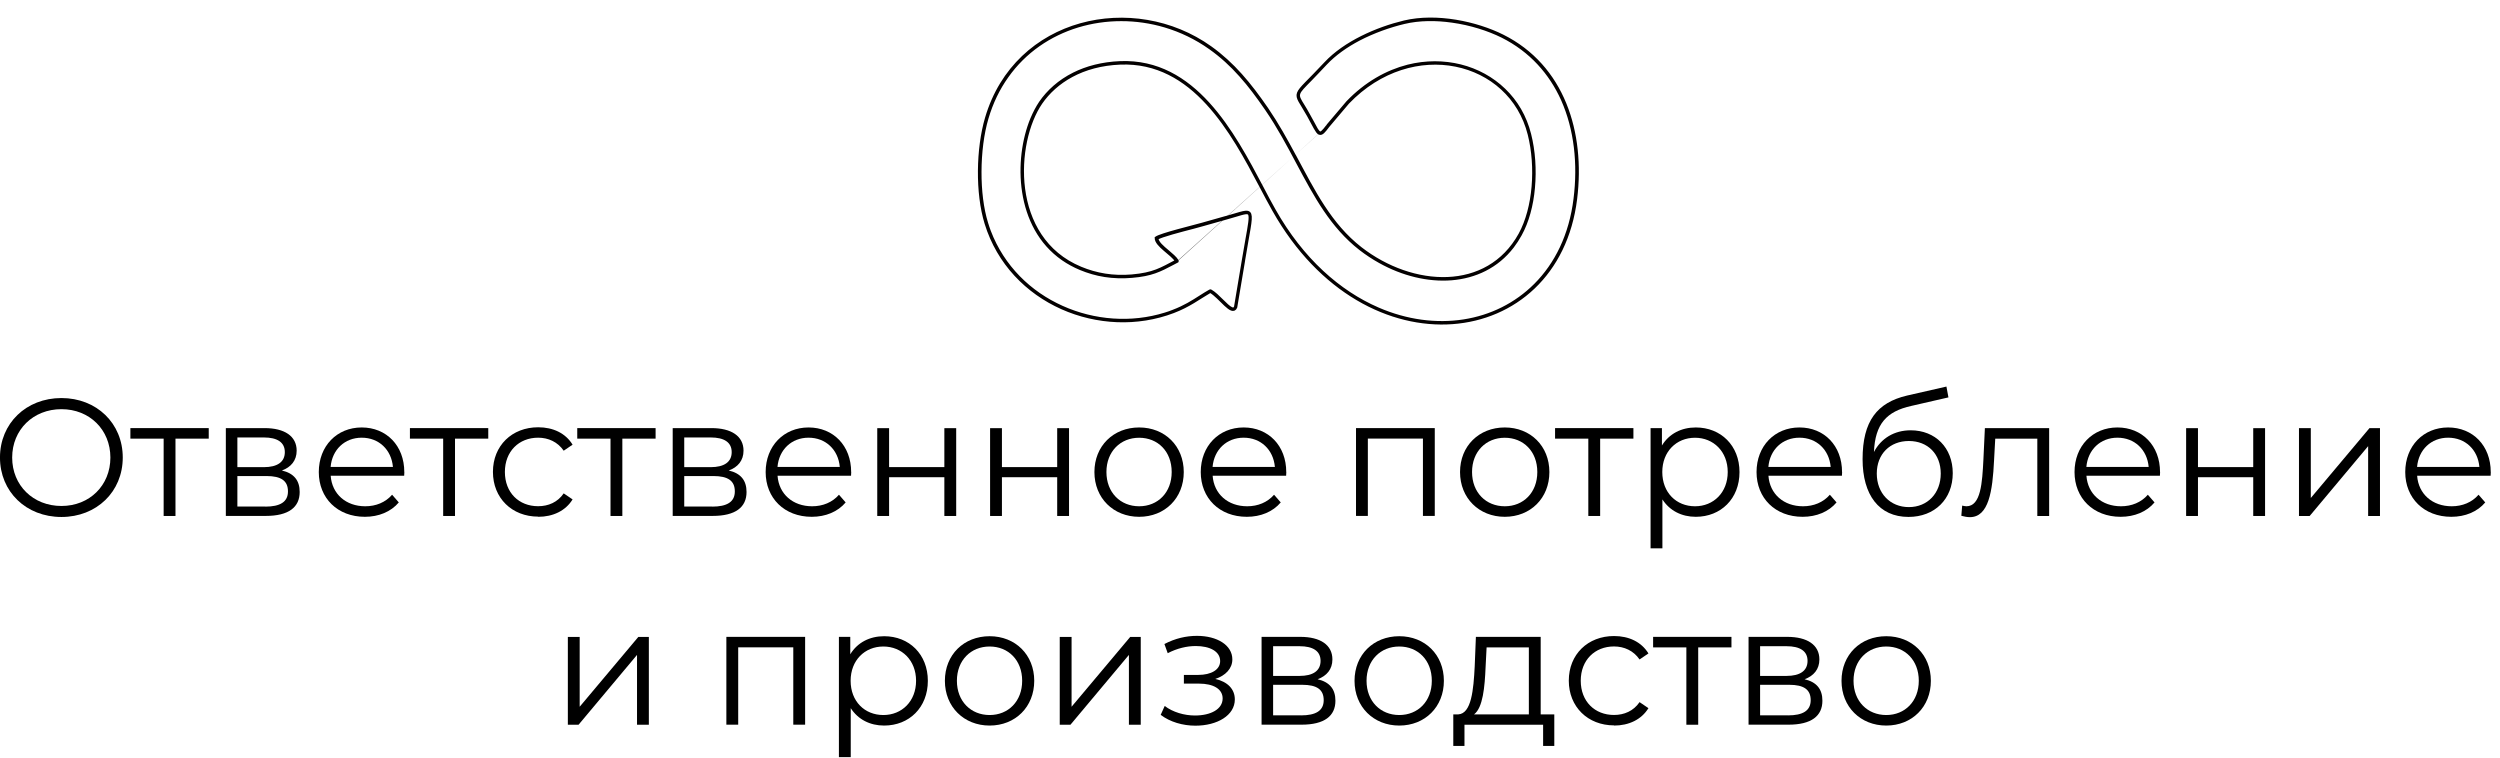
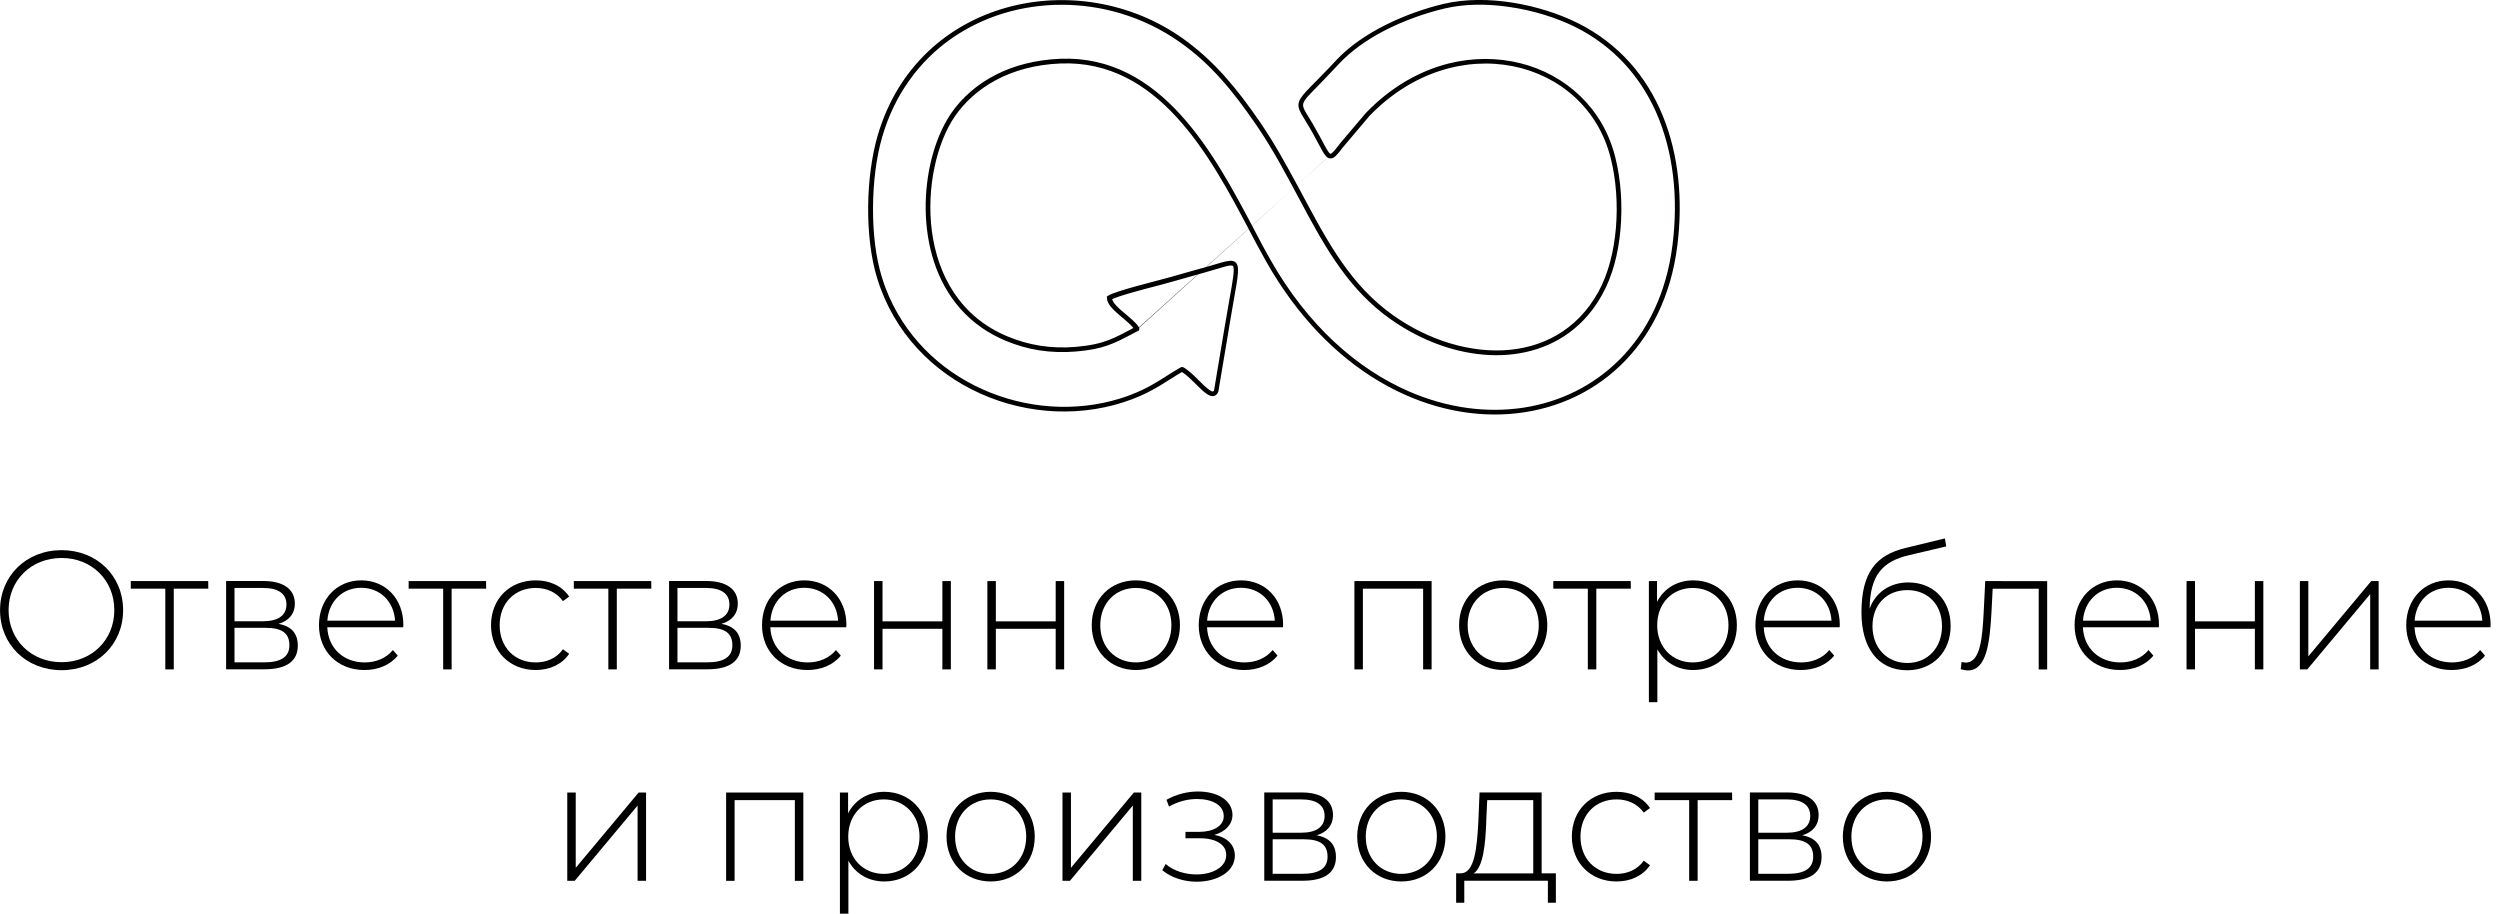
- <svg xmlns="http://www.w3.org/2000/svg" width="42.25mm" height="12.795mm" viewBox="0 0 42.25 12.795" version="1.1" id="svg48003">
+ <svg xmlns="http://www.w3.org/2000/svg" width="31.284mm" height="11.433mm" viewBox="0 0 31.284 11.433" version="1.1" id="svg48003">
  <defs id="defs47997" />
-   <g id="layer1" transform="translate(-131.3944,-123.605)">
-     <path id="path47882" d="m 151.281,128.025 c -0.026,0.014 -0.047,0.025 -0.068,0.036 -0.219,0.115 -0.354,0.188 -0.69,0.216 -0.16,0.014 -0.312,0.008 -0.456,-0.014 -0.145,-0.022 -0.282,-0.063 -0.415,-0.118 v 0 0 c -0.107,-0.045 -0.206,-0.099 -0.294,-0.16 -0.396,-0.274 -0.598,-0.696 -0.666,-1.135 -0.068,-0.438 -0.003,-0.893 0.139,-1.237 0.043,-0.102 0.092,-0.196 0.146,-0.276 0.131,-0.19 0.319,-0.361 0.563,-0.483 0.217,-0.109 0.48,-0.179 0.785,-0.192 1.257,-0.05 1.914,1.195 2.398,2.111 0.071,0.136 0.139,0.266 0.205,0.381 0.474,0.841 1.101,1.387 1.754,1.67 0.486,0.211 0.987,0.274 1.448,0.203 0.461,-0.071 0.882,-0.279 1.211,-0.608 0.35,-0.35 0.595,-0.84 0.67,-1.454 0.074,-0.589 0.011,-1.177 -0.212,-1.677 -0.202,-0.448 -0.534,-0.826 -1.016,-1.068 -0.234,-0.116 -0.535,-0.213 -0.848,-0.256 -0.273,-0.039 -0.555,-0.038 -0.808,0.022 -0.248,0.059 -0.519,0.155 -0.767,0.284 -0.213,0.112 -0.41,0.251 -0.56,0.41 -0.105,0.113 -0.19,0.2 -0.256,0.269 -0.12,0.122 -0.183,0.183 -0.199,0.237 -0.018,0.055 0.011,0.104 0.074,0.204 0.026,0.043 0.059,0.095 0.093,0.16 0.028,0.048 0.05,0.091 0.07,0.127 0.047,0.091 0.078,0.147 0.105,0.167 0.034,0.024 0.067,-0.013 0.144,-0.113 m -2.554,2.284 c -0.261,0.137 -0.386,0.22 -0.754,0.252 -0.319,0.027 -0.601,-0.022 -0.866,-0.132 -1.216,-0.505 -1.126,-2.128 -0.67,-2.791 0.247,-0.358 0.696,-0.645 1.34,-0.671 1.239,-0.05 1.894,1.169 2.374,2.079 l 10e-4,0.002 c 0.077,0.146 0.149,0.283 0.219,0.406 1.563,2.77 4.788,2.359 5.103,-0.193 0.139,-1.124 -0.212,-2.244 -1.235,-2.755 -0.442,-0.221 -1.117,-0.367 -1.663,-0.237 -0.463,0.111 -1.006,0.35 -1.331,0.699 -0.583,0.626 -0.542,0.428 -0.29,0.882 0.099,0.178 0.142,0.28 0.184,0.302 0.003,0.002 0.007,0.002 0.01,0.002 0.034,0.01 0.071,-0.031 0.141,-0.125 l 0.006,-0.007 v 0 l 0.329,-0.389 c 1.09,-1.134 2.746,-0.728 3.062,0.538 0.137,0.547 0.089,1.242 -0.156,1.688 -0.548,0.992 -1.816,0.917 -2.692,0.237 -0.516,-0.402 -0.796,-0.969 -1.114,-1.562 l -0.003,-0.004 c -0.141,-0.263 -0.289,-0.531 -0.467,-0.792 -0.289,-0.42 -0.569,-0.761 -0.955,-1.037 -1.295,-0.924 -3.287,-0.503 -3.785,1.193 -0.151,0.512 -0.166,1.268 -0.007,1.781 0.417,1.352 1.949,1.957 3.166,1.492 0.268,-0.102 0.424,-0.227 0.624,-0.343 0.169,0.095 0.368,0.417 0.432,0.267 l 0.132,-0.785 v -0.002 l 0.001,-0.008 c 0.156,-0.957 0.223,-0.866 -0.293,-0.724 l -0.007,0.002 h -0.003 c -0.132,0.036 -0.259,0.073 -0.396,0.112 -0.142,0.041 -0.703,0.176 -0.782,0.234 0.001,0.13 0.268,0.266 0.343,0.389 z m 0.006,0.01 v 0 m 2.548,-2.296 v 0 l 0.336,-0.396 v 0 0 c 0.309,-0.322 0.665,-0.521 1.022,-0.612 0.304,-0.076 0.608,-0.074 0.888,-0.004 0.28,0.07 0.535,0.209 0.739,0.406 0.204,0.196 0.355,0.449 0.431,0.753 0.071,0.28 0.092,0.599 0.064,0.904 -0.026,0.293 -0.1,0.571 -0.222,0.791 -0.04,0.073 -0.084,0.14 -0.131,0.202 -0.263,0.342 -0.633,0.512 -1.032,0.545 -0.399,0.032 -0.828,-0.074 -1.214,-0.29 -0.114,-0.063 -0.224,-0.136 -0.329,-0.217 -0.484,-0.377 -0.761,-0.896 -1.055,-1.447 -0.16,-0.301 -0.325,-0.612 -0.532,-0.914 -0.144,-0.209 -0.284,-0.399 -0.439,-0.571 -0.153,-0.172 -0.319,-0.325 -0.512,-0.462 -0.236,-0.168 -0.493,-0.291 -0.761,-0.371 -0.485,-0.144 -1.002,-0.143 -1.475,0 -0.471,0.144 -0.896,0.428 -1.196,0.854 -0.144,0.202 -0.259,0.437 -0.337,0.703 -0.077,0.26 -0.117,0.584 -0.118,0.906 -10e-4,0.311 0.034,0.619 0.112,0.869 0.014,0.046 0.029,0.091 0.046,0.136 0.229,0.601 0.684,1.039 1.227,1.282 0.542,0.244 1.171,0.293 1.742,0.115 0.046,-0.014 0.092,-0.029 0.137,-0.048 0.192,-0.073 0.326,-0.158 0.46,-0.244 0.053,-0.034 0.106,-0.067 0.163,-0.099 0.003,-0.002 0.007,-0.002 0.01,0 0.063,0.036 0.13,0.102 0.192,0.164 0.06,0.06 0.117,0.116 0.162,0.136 0.028,0.011 0.05,0.007 0.064,-0.027 l 0.131,-0.782 v 0 c 0.024,-0.143 0.045,-0.265 0.063,-0.365 0.043,-0.241 0.066,-0.365 0.045,-0.417 -0.019,-0.049 -0.091,-0.027 -0.237,0.017 -0.045,0.014 -0.096,0.029 -0.158,0.046 -0.109,0.031 -0.217,0.062 -0.332,0.094 l -0.064,0.018 c -0.032,0.01 -0.088,0.024 -0.153,0.042 -0.215,0.056 -0.551,0.143 -0.62,0.188 0.004,0.07 0.095,0.147 0.183,0.22 0.064,0.055 0.127,0.106 0.159,0.158 0.003,0.006 0.001,0.013 -0.004,0.015 v 0 m 1.119,-0.015 c 0.001,-0.006 0.007,-0.01 0.013,-0.008" style="fill:#000000;fill-opacity:1;fill-rule:evenodd;stroke:#030000;stroke-width:0.048;stroke-miterlimit:4;stroke-dasharray:none;stroke-opacity:1" />
-     <g aria-label="Ответственное потребление  и производство" style="font-style:normal;font-variant:normal;font-weight:normal;font-stretch:normal;font-size:2.822px;line-height:1.25;font-family:Montserrat;-inkscape-font-specification:Montserrat;text-align:center;letter-spacing:0px;word-spacing:0px;text-anchor:middle;fill:#000000;fill-opacity:1;stroke:none;stroke-width:0.265" id="text48564">
-       <path d="m 132.433,132.342 c 0.593,0 1.036,-0.426 1.036,-1.005 0,-0.579 -0.443,-1.005 -1.036,-1.005 -0.598,0 -1.039,0.429 -1.039,1.005 0,0.576 0.44,1.005 1.039,1.005 z m 0,-0.186 c -0.477,0 -0.833,-0.347 -0.833,-0.818 0,-0.471 0.356,-0.818 0.833,-0.818 0.474,0 0.827,0.347 0.827,0.818 0,0.471 -0.353,0.818 -0.827,0.818 z" style="text-align:center;text-anchor:middle;stroke-width:0.265" id="path48655" />
-       <path d="m 134.922,130.84 h -1.324 v 0.178 h 0.562 v 1.307 h 0.2 v -1.307 h 0.562 z" style="text-align:center;text-anchor:middle;stroke-width:0.265" id="path48657" />
-       <path d="m 136.157,131.557 c 0.155,-0.056 0.251,-0.169 0.251,-0.336 0,-0.246 -0.206,-0.381 -0.542,-0.381 h -0.655 v 1.484 h 0.675 c 0.387,0 0.573,-0.147 0.573,-0.404 0,-0.195 -0.096,-0.316 -0.302,-0.364 z m -0.751,-0.559 h 0.446 c 0.229,0 0.356,0.082 0.356,0.248 0,0.167 -0.127,0.254 -0.356,0.254 h -0.446 z m 0.471,1.168 h -0.471 v -0.516 h 0.491 c 0.251,0 0.364,0.082 0.364,0.26 0,0.178 -0.133,0.257 -0.384,0.257 z" style="text-align:center;text-anchor:middle;stroke-width:0.265" id="path48659" />
-       <path d="m 138.227,131.583 c 0,-0.446 -0.302,-0.754 -0.72,-0.754 -0.418,0 -0.725,0.313 -0.725,0.754 0,0.44 0.316,0.756 0.779,0.756 0.234,0 0.44,-0.085 0.573,-0.243 l -0.113,-0.13 c -0.113,0.13 -0.274,0.195 -0.454,0.195 -0.325,0 -0.562,-0.206 -0.584,-0.516 h 1.242 c 0,-0.023 0.003,-0.045 0.003,-0.062 z m -0.72,-0.581 c 0.291,0 0.502,0.203 0.528,0.494 h -1.053 c 0.025,-0.291 0.237,-0.494 0.525,-0.494 z" style="text-align:center;text-anchor:middle;stroke-width:0.265" id="path48661" />
-       <path d="m 139.646,130.84 h -1.324 v 0.178 h 0.562 v 1.307 h 0.2 v -1.307 h 0.562 z" style="text-align:center;text-anchor:middle;stroke-width:0.265" id="path48663" />
-       <path d="m 140.49,132.339 c 0.251,0 0.463,-0.102 0.581,-0.294 l -0.15,-0.102 c -0.102,0.15 -0.26,0.217 -0.432,0.217 -0.325,0 -0.562,-0.229 -0.562,-0.579 0,-0.347 0.237,-0.579 0.562,-0.579 0.172,0 0.33,0.071 0.432,0.22 l 0.15,-0.102 c -0.119,-0.195 -0.33,-0.294 -0.581,-0.294 -0.443,0 -0.765,0.31 -0.765,0.754 0,0.443 0.322,0.756 0.765,0.756 z" style="text-align:center;text-anchor:middle;stroke-width:0.265" id="path48665" />
-       <path d="m 142.474,130.84 h -1.324 v 0.178 h 0.562 v 1.307 h 0.2 v -1.307 h 0.562 z" style="text-align:center;text-anchor:middle;stroke-width:0.265" id="path48667" />
-       <path d="m 143.709,131.557 c 0.155,-0.056 0.251,-0.169 0.251,-0.336 0,-0.246 -0.206,-0.381 -0.542,-0.381 h -0.655 v 1.484 h 0.675 c 0.387,0 0.573,-0.147 0.573,-0.404 0,-0.195 -0.096,-0.316 -0.302,-0.364 z m -0.751,-0.559 h 0.446 c 0.229,0 0.356,0.082 0.356,0.248 0,0.167 -0.127,0.254 -0.356,0.254 h -0.446 z m 0.471,1.168 h -0.471 v -0.516 h 0.491 c 0.251,0 0.364,0.082 0.364,0.26 0,0.178 -0.133,0.257 -0.384,0.257 z" style="text-align:center;text-anchor:middle;stroke-width:0.265" id="path48669" />
-       <path d="m 145.779,131.583 c 0,-0.446 -0.302,-0.754 -0.72,-0.754 -0.418,0 -0.725,0.313 -0.725,0.754 0,0.44 0.316,0.756 0.779,0.756 0.234,0 0.44,-0.085 0.573,-0.243 l -0.113,-0.13 c -0.113,0.13 -0.274,0.195 -0.454,0.195 -0.325,0 -0.562,-0.206 -0.584,-0.516 h 1.242 c 0,-0.023 0.003,-0.045 0.003,-0.062 z m -0.72,-0.581 c 0.291,0 0.502,0.203 0.528,0.494 h -1.053 c 0.025,-0.291 0.237,-0.494 0.525,-0.494 z" style="text-align:center;text-anchor:middle;stroke-width:0.265" id="path48671" />
-       <path d="m 146.22,132.325 h 0.2 V 131.67 h 0.934 v 0.655 h 0.2 v -1.484 h -0.2 v 0.658 h -0.934 v -0.658 h -0.2 z" style="text-align:center;text-anchor:middle;stroke-width:0.265" id="path48673" />
-       <path d="m 148.127,132.325 h 0.2 V 131.67 h 0.934 v 0.655 h 0.2 v -1.484 h -0.2 v 0.658 h -0.934 v -0.658 h -0.2 z" style="text-align:center;text-anchor:middle;stroke-width:0.265" id="path48675" />
-       <path d="m 150.646,132.339 c 0.435,0 0.754,-0.316 0.754,-0.756 0,-0.44 -0.319,-0.754 -0.754,-0.754 -0.435,0 -0.756,0.313 -0.756,0.754 0,0.44 0.322,0.756 0.756,0.756 z m 0,-0.178 c -0.316,0 -0.553,-0.231 -0.553,-0.579 0,-0.347 0.237,-0.579 0.553,-0.579 0.316,0 0.55,0.231 0.55,0.579 0,0.347 -0.234,0.579 -0.55,0.579 z" style="text-align:center;text-anchor:middle;stroke-width:0.265" id="path48677" />
-       <path d="m 153.132,131.583 c 0,-0.446 -0.302,-0.754 -0.72,-0.754 -0.418,0 -0.725,0.313 -0.725,0.754 0,0.44 0.316,0.756 0.779,0.756 0.234,0 0.44,-0.085 0.573,-0.243 l -0.113,-0.13 c -0.113,0.13 -0.274,0.195 -0.454,0.195 -0.325,0 -0.562,-0.206 -0.584,-0.516 h 1.242 c 0,-0.023 0.003,-0.045 0.003,-0.062 z m -0.72,-0.581 c 0.291,0 0.502,0.203 0.528,0.494 h -1.053 c 0.025,-0.291 0.237,-0.494 0.525,-0.494 z" style="text-align:center;text-anchor:middle;stroke-width:0.265" id="path48679" />
-       <path d="m 154.311,130.84 v 1.484 h 0.2 v -1.307 h 0.931 v 1.307 h 0.2 v -1.484 z" style="text-align:center;text-anchor:middle;stroke-width:0.265" id="path48681" />
-       <path d="m 156.825,132.339 c 0.435,0 0.754,-0.316 0.754,-0.756 0,-0.44 -0.319,-0.754 -0.754,-0.754 -0.435,0 -0.756,0.313 -0.756,0.754 0,0.44 0.322,0.756 0.756,0.756 z m 0,-0.178 c -0.316,0 -0.553,-0.231 -0.553,-0.579 0,-0.347 0.237,-0.579 0.553,-0.579 0.316,0 0.55,0.231 0.55,0.579 0,0.347 -0.234,0.579 -0.55,0.579 z" style="text-align:center;text-anchor:middle;stroke-width:0.265" id="path48683" />
-       <path d="m 158.999,130.84 h -1.324 v 0.178 h 0.562 v 1.307 h 0.2 v -1.307 h 0.562 z" style="text-align:center;text-anchor:middle;stroke-width:0.265" id="path48685" />
-       <path d="m 160.054,130.829 c -0.246,0 -0.452,0.107 -0.573,0.305 v -0.294 h -0.192 v 2.032 h 0.2 v -0.827 c 0.124,0.192 0.327,0.294 0.564,0.294 0.423,0 0.739,-0.305 0.739,-0.756 0,-0.449 -0.316,-0.754 -0.739,-0.754 z m -0.014,1.332 c -0.316,0 -0.553,-0.231 -0.553,-0.579 0,-0.344 0.237,-0.579 0.553,-0.579 0.313,0 0.553,0.234 0.553,0.579 0,0.347 -0.24,0.579 -0.553,0.579 z" style="text-align:center;text-anchor:middle;stroke-width:0.265" id="path48687" />
-       <path d="m 162.525,131.583 c 0,-0.446 -0.302,-0.754 -0.72,-0.754 -0.418,0 -0.725,0.313 -0.725,0.754 0,0.44 0.316,0.756 0.779,0.756 0.234,0 0.44,-0.085 0.573,-0.243 l -0.113,-0.13 c -0.113,0.13 -0.274,0.195 -0.454,0.195 -0.325,0 -0.562,-0.206 -0.584,-0.516 h 1.242 c 0,-0.023 0.003,-0.045 0.003,-0.062 z m -0.72,-0.581 c 0.291,0 0.502,0.203 0.528,0.494 h -1.053 c 0.025,-0.291 0.237,-0.494 0.525,-0.494 z" style="text-align:center;text-anchor:middle;stroke-width:0.265" id="path48689" />
-       <path d="m 163.685,130.877 c -0.279,0 -0.502,0.138 -0.621,0.367 0.02,-0.474 0.212,-0.686 0.632,-0.779 l 0.627,-0.144 -0.034,-0.183 -0.666,0.152 c -0.505,0.119 -0.751,0.429 -0.751,1.075 0,0.604 0.277,0.976 0.776,0.976 0.443,0 0.748,-0.302 0.748,-0.739 0,-0.429 -0.294,-0.725 -0.711,-0.725 z m -0.031,1.298 c -0.316,0 -0.542,-0.234 -0.542,-0.567 0,-0.33 0.223,-0.55 0.542,-0.55 0.319,0 0.539,0.22 0.539,0.55 0,0.333 -0.223,0.567 -0.539,0.567 z" style="text-align:center;text-anchor:middle;stroke-width:0.265" id="path48691" />
-       <path d="m 164.939,130.84 -0.025,0.531 c -0.02,0.392 -0.042,0.79 -0.288,0.79 -0.02,0 -0.045,-0.006 -0.071,-0.011 l -0.014,0.172 c 0.054,0.014 0.099,0.023 0.144,0.023 0.319,0 0.384,-0.44 0.409,-0.96 l 0.02,-0.367 h 0.711 v 1.307 h 0.2 v -1.484 z" style="text-align:center;text-anchor:middle;stroke-width:0.265" id="path48693" />
-       <path d="m 167.899,131.583 c 0,-0.446 -0.302,-0.754 -0.72,-0.754 -0.418,0 -0.725,0.313 -0.725,0.754 0,0.44 0.316,0.756 0.779,0.756 0.234,0 0.44,-0.085 0.573,-0.243 l -0.113,-0.13 c -0.113,0.13 -0.274,0.195 -0.454,0.195 -0.325,0 -0.562,-0.206 -0.584,-0.516 h 1.242 c 0,-0.023 0.003,-0.045 0.003,-0.062 z m -0.72,-0.581 c 0.291,0 0.502,0.203 0.528,0.494 h -1.053 c 0.025,-0.291 0.237,-0.494 0.525,-0.494 z" style="text-align:center;text-anchor:middle;stroke-width:0.265" id="path48695" />
-       <path d="m 168.34,132.325 h 0.2 V 131.67 h 0.934 v 0.655 h 0.2 v -1.484 h -0.2 v 0.658 h -0.934 v -0.658 h -0.2 z" style="text-align:center;text-anchor:middle;stroke-width:0.265" id="path48697" />
-       <path d="m 170.247,132.325 h 0.181 l 0.988,-1.18 v 1.18 h 0.2 v -1.484 h -0.178 l -0.991,1.18 v -1.18 h -0.2 z" style="text-align:center;text-anchor:middle;stroke-width:0.265" id="path48699" />
-       <path d="m 173.488,131.583 c 0,-0.446 -0.302,-0.754 -0.72,-0.754 -0.418,0 -0.725,0.313 -0.725,0.754 0,0.44 0.316,0.756 0.779,0.756 0.234,0 0.44,-0.085 0.573,-0.243 l -0.113,-0.13 c -0.113,0.13 -0.274,0.195 -0.454,0.195 -0.325,0 -0.562,-0.206 -0.584,-0.516 h 1.242 c 0,-0.023 0.003,-0.045 0.003,-0.062 z m -0.72,-0.581 c 0.291,0 0.502,0.203 0.528,0.494 h -1.053 c 0.025,-0.291 0.237,-0.494 0.525,-0.494 z" style="text-align:center;text-anchor:middle;stroke-width:0.265" id="path48701" />
-       <path d="m 140.991,135.853 h 0.181 l 0.988,-1.18 v 1.18 h 0.2 v -1.484 h -0.178 l -0.991,1.18 v -1.18 h -0.2 z" style="text-align:center;text-anchor:middle;stroke-width:0.265" id="path48703" />
-       <path d="m 143.67,134.368 v 1.484 h 0.2 v -1.307 h 0.931 v 1.307 h 0.2 v -1.484 z" style="text-align:center;text-anchor:middle;stroke-width:0.265" id="path48705" />
-       <path d="m 146.337,134.357 c -0.246,0 -0.452,0.107 -0.573,0.305 v -0.294 h -0.192 v 2.032 h 0.2 v -0.827 c 0.124,0.192 0.327,0.294 0.564,0.294 0.423,0 0.739,-0.305 0.739,-0.756 0,-0.449 -0.316,-0.754 -0.739,-0.754 z m -0.014,1.332 c -0.316,0 -0.553,-0.231 -0.553,-0.579 0,-0.344 0.237,-0.579 0.553,-0.579 0.313,0 0.553,0.234 0.553,0.579 0,0.347 -0.24,0.579 -0.553,0.579 z" style="text-align:center;text-anchor:middle;stroke-width:0.265" id="path48707" />
-       <path d="m 148.119,135.867 c 0.435,0 0.754,-0.316 0.754,-0.756 0,-0.44 -0.319,-0.754 -0.754,-0.754 -0.435,0 -0.756,0.313 -0.756,0.754 0,0.44 0.322,0.756 0.756,0.756 z m 0,-0.178 c -0.316,0 -0.553,-0.231 -0.553,-0.579 0,-0.347 0.237,-0.579 0.553,-0.579 0.316,0 0.55,0.231 0.55,0.579 0,0.347 -0.234,0.579 -0.55,0.579 z" style="text-align:center;text-anchor:middle;stroke-width:0.265" id="path48709" />
-       <path d="m 149.304,135.853 h 0.181 l 0.988,-1.18 v 1.18 h 0.2 v -1.484 h -0.178 l -0.991,1.18 v -1.18 h -0.2 z" style="text-align:center;text-anchor:middle;stroke-width:0.265" id="path48711" />
-       <path d="m 151.933,135.079 c 0.172,-0.056 0.288,-0.175 0.288,-0.33 0,-0.243 -0.26,-0.398 -0.598,-0.398 -0.181,0 -0.367,0.042 -0.55,0.138 l 0.056,0.155 c 0.158,-0.082 0.322,-0.121 0.474,-0.121 0.237,0 0.412,0.09 0.412,0.254 0,0.147 -0.152,0.234 -0.37,0.234 h -0.243 v 0.147 h 0.254 c 0.248,0 0.401,0.093 0.401,0.251 0,0.181 -0.2,0.288 -0.468,0.288 -0.181,0 -0.373,-0.056 -0.511,-0.161 l -0.068,0.15 c 0.158,0.121 0.375,0.183 0.587,0.183 0.37,0 0.666,-0.175 0.666,-0.443 0,-0.175 -0.121,-0.299 -0.33,-0.347 z" style="text-align:center;text-anchor:middle;stroke-width:0.265" id="path48713" />
-       <path d="m 153.661,135.085 c 0.155,-0.057 0.251,-0.169 0.251,-0.336 0,-0.246 -0.206,-0.381 -0.542,-0.381 h -0.655 v 1.484 h 0.675 c 0.387,0 0.573,-0.147 0.573,-0.404 0,-0.195 -0.096,-0.316 -0.302,-0.364 z m -0.751,-0.559 h 0.446 c 0.229,0 0.356,0.082 0.356,0.248 0,0.167 -0.127,0.254 -0.356,0.254 h -0.446 z m 0.471,1.168 h -0.471 v -0.516 h 0.491 c 0.251,0 0.364,0.082 0.364,0.26 0,0.178 -0.133,0.257 -0.384,0.257 z" style="text-align:center;text-anchor:middle;stroke-width:0.265" id="path48715" />
-       <path d="m 155.042,135.867 c 0.435,0 0.754,-0.316 0.754,-0.756 0,-0.44 -0.319,-0.754 -0.754,-0.754 -0.435,0 -0.756,0.313 -0.756,0.754 0,0.44 0.322,0.756 0.756,0.756 z m 0,-0.178 c -0.316,0 -0.553,-0.231 -0.553,-0.579 0,-0.347 0.237,-0.579 0.553,-0.579 0.316,0 0.55,0.231 0.55,0.579 0,0.347 -0.234,0.579 -0.55,0.579 z" style="text-align:center;text-anchor:middle;stroke-width:0.265" id="path48717" />
-       <path d="m 157.432,135.678 v -1.31 h -1.095 l -0.02,0.497 c -0.02,0.401 -0.056,0.799 -0.277,0.813 h -0.085 v 0.533 h 0.189 v -0.358 h 1.329 v 0.358 h 0.189 v -0.533 z m -0.931,-0.802 0.017,-0.33 h 0.714 v 1.132 h -0.926 c 0.15,-0.113 0.181,-0.463 0.195,-0.802 z" style="text-align:center;text-anchor:middle;stroke-width:0.265" id="path48719" />
-       <path d="m 158.672,135.867 c 0.251,0 0.463,-0.102 0.581,-0.294 l -0.15,-0.102 c -0.102,0.15 -0.26,0.217 -0.432,0.217 -0.325,0 -0.562,-0.229 -0.562,-0.579 0,-0.347 0.237,-0.579 0.562,-0.579 0.172,0 0.33,0.071 0.432,0.22 l 0.15,-0.102 c -0.119,-0.195 -0.33,-0.294 -0.581,-0.294 -0.443,0 -0.765,0.31 -0.765,0.754 0,0.443 0.322,0.756 0.765,0.756 z" style="text-align:center;text-anchor:middle;stroke-width:0.265" id="path48721" />
-       <path d="m 160.656,134.368 h -1.324 v 0.178 h 0.562 v 1.307 h 0.2 v -1.307 h 0.562 z" style="text-align:center;text-anchor:middle;stroke-width:0.265" id="path48723" />
-       <path d="m 161.891,135.085 c 0.155,-0.057 0.251,-0.169 0.251,-0.336 0,-0.246 -0.206,-0.381 -0.542,-0.381 h -0.655 v 1.484 h 0.675 c 0.387,0 0.573,-0.147 0.573,-0.404 0,-0.195 -0.096,-0.316 -0.302,-0.364 z m -0.751,-0.559 h 0.446 c 0.229,0 0.356,0.082 0.356,0.248 0,0.167 -0.127,0.254 -0.356,0.254 h -0.446 z m 0.471,1.168 h -0.471 v -0.516 h 0.491 c 0.251,0 0.364,0.082 0.364,0.26 0,0.178 -0.133,0.257 -0.384,0.257 z" style="text-align:center;text-anchor:middle;stroke-width:0.265" id="path48725" />
-       <path d="m 163.272,135.867 c 0.435,0 0.754,-0.316 0.754,-0.756 0,-0.44 -0.319,-0.754 -0.754,-0.754 -0.435,0 -0.756,0.313 -0.756,0.754 0,0.44 0.322,0.756 0.756,0.756 z m 0,-0.178 c -0.316,0 -0.553,-0.231 -0.553,-0.579 0,-0.347 0.237,-0.579 0.553,-0.579 0.316,0 0.55,0.231 0.55,0.579 0,0.347 -0.234,0.579 -0.55,0.579 z" style="text-align:center;text-anchor:middle;stroke-width:0.265" id="path48727" />
+   <g id="layer1" transform="translate(-136.8625,-123.9486)">
+     <path id="path47882" d="m 151.086,128.071 c -0.026,0.014 -0.047,0.025 -0.068,0.036 -0.219,0.115 -0.354,0.188 -0.69,0.216 -0.16,0.014 -0.312,0.008 -0.456,-0.014 -0.145,-0.022 -0.282,-0.063 -0.415,-0.118 v 0 0 c -0.107,-0.045 -0.206,-0.099 -0.294,-0.16 -0.396,-0.274 -0.598,-0.696 -0.666,-1.135 -0.068,-0.438 -0.003,-0.893 0.139,-1.237 0.043,-0.102 0.092,-0.196 0.146,-0.276 0.131,-0.19 0.319,-0.361 0.563,-0.483 0.217,-0.109 0.48,-0.179 0.785,-0.192 1.257,-0.05 1.914,1.195 2.398,2.111 0.071,0.136 0.139,0.266 0.205,0.381 0.474,0.841 1.101,1.387 1.754,1.67 0.486,0.211 0.987,0.274 1.448,0.203 0.461,-0.071 0.882,-0.279 1.211,-0.608 0.35,-0.35 0.595,-0.84 0.67,-1.454 0.074,-0.589 0.011,-1.177 -0.212,-1.677 -0.202,-0.448 -0.534,-0.826 -1.016,-1.068 -0.234,-0.116 -0.535,-0.213 -0.848,-0.256 -0.273,-0.039 -0.555,-0.038 -0.808,0.022 -0.248,0.059 -0.519,0.155 -0.767,0.284 -0.213,0.112 -0.41,0.251 -0.56,0.41 -0.105,0.113 -0.19,0.2 -0.256,0.269 -0.12,0.122 -0.183,0.183 -0.199,0.237 -0.018,0.055 0.011,0.104 0.074,0.204 0.026,0.043 0.059,0.095 0.093,0.16 0.028,0.048 0.05,0.091 0.07,0.127 0.047,0.091 0.078,0.147 0.105,0.167 0.034,0.024 0.067,-0.013 0.144,-0.113 m -2.554,2.284 c -0.261,0.137 -0.386,0.22 -0.754,0.252 -0.319,0.027 -0.601,-0.022 -0.866,-0.132 -1.216,-0.505 -1.126,-2.128 -0.67,-2.791 0.247,-0.358 0.696,-0.645 1.34,-0.671 1.239,-0.05 1.894,1.169 2.374,2.079 l 0.001,0.002 c 0.077,0.146 0.149,0.283 0.219,0.406 1.563,2.77 4.788,2.359 5.103,-0.193 0.139,-1.124 -0.212,-2.244 -1.235,-2.755 -0.442,-0.221 -1.117,-0.367 -1.663,-0.237 -0.463,0.111 -1.006,0.35 -1.331,0.699 -0.583,0.626 -0.542,0.428 -0.29,0.882 0.099,0.178 0.142,0.28 0.184,0.302 0.003,0.002 0.007,0.002 0.01,0.002 0.034,0.01 0.071,-0.031 0.141,-0.125 l 0.006,-0.007 v 0 l 0.329,-0.389 c 1.09,-1.134 2.746,-0.728 3.062,0.538 0.137,0.547 0.089,1.242 -0.156,1.688 -0.548,0.992 -1.816,0.917 -2.692,0.237 -0.516,-0.402 -0.796,-0.969 -1.114,-1.562 l -0.003,-0.004 c -0.141,-0.263 -0.289,-0.531 -0.467,-0.792 -0.289,-0.42 -0.569,-0.761 -0.955,-1.037 -1.295,-0.924 -3.287,-0.503 -3.785,1.193 -0.151,0.512 -0.166,1.268 -0.007,1.781 0.417,1.352 1.949,1.957 3.166,1.492 0.268,-0.102 0.424,-0.227 0.624,-0.343 0.169,0.095 0.368,0.417 0.432,0.267 l 0.132,-0.785 v -0.002 l 0.001,-0.008 c 0.156,-0.957 0.223,-0.866 -0.293,-0.724 l -0.007,0.002 h -0.003 c -0.132,0.036 -0.259,0.073 -0.396,0.112 -0.142,0.041 -0.703,0.176 -0.782,0.234 10e-4,0.13 0.268,0.266 0.343,0.389 z m 0.006,0.01 v 0 m 2.548,-2.296 v 0 l 0.336,-0.396 v 0 0 c 0.309,-0.322 0.665,-0.521 1.022,-0.612 0.304,-0.076 0.608,-0.074 0.888,-0.004 0.28,0.07 0.535,0.209 0.739,0.406 0.204,0.196 0.355,0.449 0.431,0.753 0.071,0.28 0.092,0.599 0.064,0.904 -0.026,0.293 -0.1,0.571 -0.222,0.791 -0.04,0.073 -0.084,0.14 -0.131,0.202 -0.263,0.342 -0.633,0.512 -1.032,0.545 -0.399,0.032 -0.828,-0.074 -1.214,-0.29 -0.114,-0.063 -0.224,-0.136 -0.329,-0.217 -0.484,-0.377 -0.761,-0.896 -1.055,-1.447 -0.16,-0.301 -0.325,-0.612 -0.532,-0.914 -0.144,-0.209 -0.284,-0.399 -0.439,-0.571 -0.153,-0.172 -0.319,-0.325 -0.512,-0.462 -0.236,-0.168 -0.493,-0.291 -0.761,-0.371 -0.485,-0.144 -1.002,-0.143 -1.475,0 -0.471,0.144 -0.896,0.428 -1.196,0.854 -0.144,0.202 -0.259,0.437 -0.337,0.703 -0.077,0.26 -0.117,0.584 -0.118,0.906 -0.001,0.311 0.034,0.619 0.112,0.869 0.014,0.046 0.029,0.091 0.046,0.136 0.229,0.601 0.684,1.039 1.227,1.282 0.542,0.244 1.171,0.293 1.742,0.115 0.046,-0.014 0.092,-0.029 0.137,-0.048 0.192,-0.073 0.326,-0.158 0.46,-0.244 0.053,-0.034 0.106,-0.067 0.163,-0.099 0.003,-0.002 0.007,-0.002 0.01,0 0.063,0.036 0.13,0.102 0.192,0.164 0.06,0.06 0.117,0.116 0.162,0.136 0.028,0.011 0.05,0.007 0.064,-0.027 l 0.131,-0.782 v 0 c 0.024,-0.143 0.045,-0.265 0.063,-0.365 0.043,-0.241 0.066,-0.365 0.045,-0.417 -0.019,-0.049 -0.091,-0.027 -0.237,0.017 -0.045,0.014 -0.096,0.029 -0.158,0.046 -0.109,0.031 -0.217,0.062 -0.332,0.094 l -0.064,0.018 c -0.032,0.01 -0.088,0.024 -0.153,0.042 -0.215,0.056 -0.551,0.143 -0.62,0.188 0.004,0.07 0.095,0.147 0.183,0.22 0.064,0.055 0.127,0.106 0.159,0.158 0.003,0.006 0.001,0.013 -0.004,0.015 v 0 m 1.119,-0.015 c 0.001,-0.006 0.007,-0.01 0.013,-0.008" style="fill:#000000;fill-opacity:1;fill-rule:evenodd;stroke:#030000;stroke-width:0.048;stroke-miterlimit:4;stroke-dasharray:none;stroke-opacity:1" />
+     <g aria-label="Ответственное потребление  и производство" style="font-style:normal;font-variant:normal;font-weight:normal;font-stretch:normal;font-size:2.117px;line-height:1.25;font-family:Montserrat;-inkscape-font-specification:Montserrat;text-align:center;letter-spacing:0px;word-spacing:0px;text-anchor:middle;fill:#000000;fill-opacity:1;stroke:none;stroke-width:0.265" id="text48564">
+       <path d="m 137.633,132.335 c 0.44,0 0.77,-0.32 0.77,-0.751 0,-0.432 -0.33,-0.751 -0.77,-0.751 -0.442,0 -0.77,0.322 -0.77,0.751 0,0.43 0.328,0.751 0.77,0.751 z m 0,-0.1 c -0.379,0 -0.663,-0.277 -0.663,-0.652 0,-0.375 0.284,-0.652 0.663,-0.652 0.377,0 0.66,0.277 0.66,0.652 0,0.375 -0.284,0.652 -0.66,0.652 z" style="font-style:normal;font-variant:normal;font-weight:300;font-stretch:normal;font-family:Montserrat;-inkscape-font-specification:'Montserrat Light';text-align:center;text-anchor:middle;stroke-width:0.265" id="path48730" />
+       <path d="m 139.468,131.22 h -0.969 v 0.095 h 0.432 v 1.01 h 0.106 v -1.01 h 0.432 z" style="font-style:normal;font-variant:normal;font-weight:300;font-stretch:normal;font-family:Montserrat;-inkscape-font-specification:'Montserrat Light';text-align:center;text-anchor:middle;stroke-width:0.265" id="path48732" />
+       <path d="m 140.347,131.755 c 0.127,-0.036 0.205,-0.123 0.205,-0.254 0,-0.184 -0.15,-0.282 -0.394,-0.282 h -0.466 v 1.105 h 0.478 c 0.284,0 0.419,-0.106 0.419,-0.296 0,-0.15 -0.076,-0.243 -0.243,-0.273 z m -0.55,-0.449 h 0.356 c 0.188,0 0.294,0.068 0.294,0.207 0,0.138 -0.106,0.21 -0.294,0.21 h -0.356 z m 0.373,0.931 h -0.373 v -0.432 h 0.389 c 0.207,0 0.298,0.068 0.298,0.218 0,0.148 -0.11,0.214 -0.315,0.214 z" style="font-style:normal;font-variant:normal;font-weight:300;font-stretch:normal;font-family:Montserrat;-inkscape-font-specification:'Montserrat Light';text-align:center;text-anchor:middle;stroke-width:0.265" id="path48734" />
+       <path d="m 141.91,131.768 c 0,-0.328 -0.224,-0.557 -0.527,-0.557 -0.303,0 -0.529,0.233 -0.529,0.561 0,0.328 0.235,0.561 0.569,0.561 0.167,0 0.32,-0.061 0.417,-0.18 l -0.061,-0.07 c -0.085,0.104 -0.214,0.155 -0.353,0.155 -0.265,0 -0.457,-0.178 -0.468,-0.44 h 0.95 c 0,-0.011 0.002,-0.021 0.002,-0.03 z m -0.527,-0.464 c 0.235,0 0.409,0.171 0.423,0.411 h -0.847 c 0.017,-0.241 0.188,-0.411 0.423,-0.411 z" style="font-style:normal;font-variant:normal;font-weight:300;font-stretch:normal;font-family:Montserrat;-inkscape-font-specification:'Montserrat Light';text-align:center;text-anchor:middle;stroke-width:0.265" id="path48736" />
+       <path d="m 142.945,131.22 h -0.969 v 0.095 h 0.432 v 1.01 h 0.106 v -1.01 h 0.432 z" style="font-style:normal;font-variant:normal;font-weight:300;font-stretch:normal;font-family:Montserrat;-inkscape-font-specification:'Montserrat Light';text-align:center;text-anchor:middle;stroke-width:0.265" id="path48738" />
+       <path d="m 143.566,132.333 c 0.176,0 0.328,-0.07 0.419,-0.203 l -0.078,-0.057 c -0.08,0.112 -0.203,0.165 -0.341,0.165 -0.26,0 -0.451,-0.186 -0.451,-0.466 0,-0.279 0.191,-0.466 0.451,-0.466 0.138,0 0.26,0.053 0.341,0.165 l 0.078,-0.057 c -0.091,-0.135 -0.243,-0.203 -0.419,-0.203 -0.324,0 -0.559,0.231 -0.559,0.561 0,0.328 0.235,0.561 0.559,0.561 z" style="font-style:normal;font-variant:normal;font-weight:300;font-stretch:normal;font-family:Montserrat;-inkscape-font-specification:'Montserrat Light';text-align:center;text-anchor:middle;stroke-width:0.265" id="path48740" />
+       <path d="m 145.012,131.22 h -0.969 v 0.095 h 0.432 v 1.01 h 0.106 v -1.01 h 0.432 z" style="font-style:normal;font-variant:normal;font-weight:300;font-stretch:normal;font-family:Montserrat;-inkscape-font-specification:'Montserrat Light';text-align:center;text-anchor:middle;stroke-width:0.265" id="path48742" />
+       <path d="m 145.89,131.755 c 0.127,-0.036 0.205,-0.123 0.205,-0.254 0,-0.184 -0.15,-0.282 -0.394,-0.282 h -0.466 v 1.105 h 0.478 c 0.284,0 0.419,-0.106 0.419,-0.296 0,-0.15 -0.076,-0.243 -0.243,-0.273 z m -0.55,-0.449 h 0.356 c 0.188,0 0.294,0.068 0.294,0.207 0,0.138 -0.106,0.21 -0.294,0.21 h -0.356 z m 0.373,0.931 h -0.373 v -0.432 h 0.389 c 0.207,0 0.298,0.068 0.298,0.218 0,0.148 -0.11,0.214 -0.315,0.214 z" style="font-style:normal;font-variant:normal;font-weight:300;font-stretch:normal;font-family:Montserrat;-inkscape-font-specification:'Montserrat Light';text-align:center;text-anchor:middle;stroke-width:0.265" id="path48744" />
+       <path d="m 147.454,131.768 c 0,-0.328 -0.224,-0.557 -0.527,-0.557 -0.303,0 -0.529,0.233 -0.529,0.561 0,0.328 0.235,0.561 0.569,0.561 0.167,0 0.32,-0.061 0.417,-0.18 l -0.061,-0.07 c -0.085,0.104 -0.214,0.155 -0.353,0.155 -0.265,0 -0.457,-0.178 -0.468,-0.44 h 0.95 c 0,-0.011 0.002,-0.021 0.002,-0.03 z m -0.527,-0.464 c 0.235,0 0.409,0.171 0.423,0.411 h -0.847 c 0.017,-0.241 0.188,-0.411 0.423,-0.411 z" style="font-style:normal;font-variant:normal;font-weight:300;font-stretch:normal;font-family:Montserrat;-inkscape-font-specification:'Montserrat Light';text-align:center;text-anchor:middle;stroke-width:0.265" id="path48746" />
+       <path d="m 147.8,132.325 h 0.106 v -0.508 h 0.749 v 0.508 h 0.106 v -1.105 h -0.106 v 0.504 h -0.749 v -0.504 h -0.106 z" style="font-style:normal;font-variant:normal;font-weight:300;font-stretch:normal;font-family:Montserrat;-inkscape-font-specification:'Montserrat Light';text-align:center;text-anchor:middle;stroke-width:0.265" id="path48748" />
+       <path d="m 149.218,132.325 h 0.106 v -0.508 h 0.749 v 0.508 h 0.106 v -1.105 h -0.106 v 0.504 h -0.749 v -0.504 h -0.106 z" style="font-style:normal;font-variant:normal;font-weight:300;font-stretch:normal;font-family:Montserrat;-inkscape-font-specification:'Montserrat Light';text-align:center;text-anchor:middle;stroke-width:0.265" id="path48750" />
+       <path d="m 151.076,132.333 c 0.318,0 0.552,-0.233 0.552,-0.561 0,-0.328 -0.235,-0.561 -0.552,-0.561 -0.318,0 -0.552,0.233 -0.552,0.561 0,0.328 0.235,0.561 0.552,0.561 z m 0,-0.095 c -0.254,0 -0.445,-0.188 -0.445,-0.466 0,-0.277 0.191,-0.466 0.445,-0.466 0.254,0 0.445,0.188 0.445,0.466 0,0.277 -0.191,0.466 -0.445,0.466 z" style="font-style:normal;font-variant:normal;font-weight:300;font-stretch:normal;font-family:Montserrat;-inkscape-font-specification:'Montserrat Light';text-align:center;text-anchor:middle;stroke-width:0.265" id="path48752" />
+       <path d="m 152.919,131.768 c 0,-0.328 -0.224,-0.557 -0.527,-0.557 -0.303,0 -0.529,0.233 -0.529,0.561 0,0.328 0.235,0.561 0.569,0.561 0.167,0 0.32,-0.061 0.417,-0.18 l -0.061,-0.07 c -0.085,0.104 -0.214,0.155 -0.353,0.155 -0.265,0 -0.457,-0.178 -0.468,-0.44 h 0.95 c 0,-0.011 0.002,-0.021 0.002,-0.03 z m -0.527,-0.464 c 0.235,0 0.409,0.171 0.423,0.411 h -0.847 c 0.017,-0.241 0.188,-0.411 0.423,-0.411 z" style="font-style:normal;font-variant:normal;font-weight:300;font-stretch:normal;font-family:Montserrat;-inkscape-font-specification:'Montserrat Light';text-align:center;text-anchor:middle;stroke-width:0.265" id="path48754" />
+       <path d="m 153.811,131.22 v 1.105 h 0.106 v -1.01 h 0.754 v 1.01 h 0.106 v -1.105 z" style="font-style:normal;font-variant:normal;font-weight:300;font-stretch:normal;font-family:Montserrat;-inkscape-font-specification:'Montserrat Light';text-align:center;text-anchor:middle;stroke-width:0.265" id="path48756" />
+       <path d="m 155.673,132.333 c 0.318,0 0.552,-0.233 0.552,-0.561 0,-0.328 -0.235,-0.561 -0.552,-0.561 -0.318,0 -0.552,0.233 -0.552,0.561 0,0.328 0.235,0.561 0.552,0.561 z m 0,-0.095 c -0.254,0 -0.445,-0.188 -0.445,-0.466 0,-0.277 0.191,-0.466 0.445,-0.466 0.254,0 0.445,0.188 0.445,0.466 0,0.277 -0.191,0.466 -0.445,0.466 z" style="font-style:normal;font-variant:normal;font-weight:300;font-stretch:normal;font-family:Montserrat;-inkscape-font-specification:'Montserrat Light';text-align:center;text-anchor:middle;stroke-width:0.265" id="path48758" />
+       <path d="m 157.269,131.22 h -0.969 v 0.095 h 0.432 v 1.01 h 0.106 v -1.01 h 0.432 z" style="font-style:normal;font-variant:normal;font-weight:300;font-stretch:normal;font-family:Montserrat;-inkscape-font-specification:'Montserrat Light';text-align:center;text-anchor:middle;stroke-width:0.265" id="path48760" />
+       <path d="m 158.051,131.211 c -0.199,0 -0.366,0.1 -0.453,0.269 v -0.26 h -0.102 v 1.516 h 0.106 v -0.663 c 0.089,0.165 0.254,0.26 0.449,0.26 0.311,0 0.546,-0.229 0.546,-0.561 0,-0.33 -0.235,-0.561 -0.546,-0.561 z m -0.006,1.027 c -0.254,0 -0.445,-0.188 -0.445,-0.466 0,-0.277 0.191,-0.466 0.445,-0.466 0.254,0 0.447,0.188 0.447,0.466 0,0.277 -0.193,0.466 -0.447,0.466 z" style="font-style:normal;font-variant:normal;font-weight:300;font-stretch:normal;font-family:Montserrat;-inkscape-font-specification:'Montserrat Light';text-align:center;text-anchor:middle;stroke-width:0.265" id="path48762" />
+       <path d="m 159.885,131.768 c 0,-0.328 -0.224,-0.557 -0.527,-0.557 -0.303,0 -0.529,0.233 -0.529,0.561 0,0.328 0.235,0.561 0.569,0.561 0.167,0 0.32,-0.061 0.417,-0.18 l -0.061,-0.07 c -0.085,0.104 -0.214,0.155 -0.353,0.155 -0.265,0 -0.457,-0.178 -0.468,-0.44 h 0.95 c 0,-0.011 0.002,-0.021 0.002,-0.03 z m -0.527,-0.464 c 0.235,0 0.409,0.171 0.423,0.411 h -0.847 c 0.017,-0.241 0.188,-0.411 0.423,-0.411 z" style="font-style:normal;font-variant:normal;font-weight:300;font-stretch:normal;font-family:Montserrat;-inkscape-font-specification:'Montserrat Light';text-align:center;text-anchor:middle;stroke-width:0.265" id="path48764" />
+       <path d="m 160.743,131.237 c -0.231,0 -0.411,0.125 -0.485,0.328 0.006,-0.417 0.159,-0.591 0.493,-0.669 l 0.466,-0.11 -0.017,-0.1 -0.489,0.119 c -0.373,0.089 -0.555,0.307 -0.555,0.809 0,0.436 0.203,0.722 0.572,0.722 0.32,0 0.544,-0.229 0.544,-0.555 0,-0.324 -0.218,-0.544 -0.529,-0.544 z m -0.013,1.008 c -0.256,0 -0.436,-0.191 -0.436,-0.461 0,-0.271 0.18,-0.451 0.436,-0.451 0.256,0 0.434,0.18 0.434,0.451 0,0.271 -0.18,0.461 -0.434,0.461 z" style="font-style:normal;font-variant:normal;font-weight:300;font-stretch:normal;font-family:Montserrat;-inkscape-font-specification:'Montserrat Light';text-align:center;text-anchor:middle;stroke-width:0.265" id="path48766" />
+       <path d="m 161.705,131.22 -0.019,0.381 c -0.017,0.32 -0.038,0.639 -0.226,0.639 -0.015,0 -0.034,-0.004 -0.051,-0.008 l -0.011,0.091 c 0.034,0.008 0.064,0.015 0.091,0.015 0.231,0 0.273,-0.341 0.294,-0.728 l 0.015,-0.294 h 0.576 v 1.01 h 0.106 v -1.105 z" style="font-style:normal;font-variant:normal;font-weight:300;font-stretch:normal;font-family:Montserrat;-inkscape-font-specification:'Montserrat Light';text-align:center;text-anchor:middle;stroke-width:0.265" id="path48768" />
+       <path d="m 163.879,131.768 c 0,-0.328 -0.224,-0.557 -0.527,-0.557 -0.303,0 -0.529,0.233 -0.529,0.561 0,0.328 0.235,0.561 0.569,0.561 0.167,0 0.32,-0.061 0.417,-0.18 l -0.061,-0.07 c -0.085,0.104 -0.214,0.155 -0.353,0.155 -0.265,0 -0.457,-0.178 -0.468,-0.44 h 0.95 c 0,-0.011 0.002,-0.021 0.002,-0.03 z m -0.527,-0.464 c 0.235,0 0.409,0.171 0.423,0.411 h -0.847 c 0.017,-0.241 0.188,-0.411 0.423,-0.411 z" style="font-style:normal;font-variant:normal;font-weight:300;font-stretch:normal;font-family:Montserrat;-inkscape-font-specification:'Montserrat Light';text-align:center;text-anchor:middle;stroke-width:0.265" id="path48770" />
+       <path d="m 164.224,132.325 h 0.106 v -0.508 h 0.749 v 0.508 h 0.106 v -1.105 h -0.106 v 0.504 h -0.749 v -0.504 h -0.106 z" style="font-style:normal;font-variant:normal;font-weight:300;font-stretch:normal;font-family:Montserrat;-inkscape-font-specification:'Montserrat Light';text-align:center;text-anchor:middle;stroke-width:0.265" id="path48772" />
+       <path d="m 165.642,132.325 h 0.093 l 0.787,-0.942 v 0.942 h 0.106 v -1.105 h -0.093 l -0.787,0.942 v -0.942 h -0.106 z" style="font-style:normal;font-variant:normal;font-weight:300;font-stretch:normal;font-family:Montserrat;-inkscape-font-specification:'Montserrat Light';text-align:center;text-anchor:middle;stroke-width:0.265" id="path48774" />
+       <path d="m 168.029,131.768 c 0,-0.328 -0.224,-0.557 -0.527,-0.557 -0.303,0 -0.529,0.233 -0.529,0.561 0,0.328 0.235,0.561 0.569,0.561 0.167,0 0.32,-0.061 0.417,-0.18 l -0.061,-0.07 c -0.085,0.104 -0.214,0.155 -0.353,0.155 -0.265,0 -0.457,-0.178 -0.468,-0.44 h 0.95 c 0,-0.011 0.002,-0.021 0.002,-0.03 z m -0.527,-0.464 c 0.235,0 0.409,0.171 0.423,0.411 h -0.847 c 0.017,-0.241 0.188,-0.411 0.423,-0.411 z" style="font-style:normal;font-variant:normal;font-weight:300;font-stretch:normal;font-family:Montserrat;-inkscape-font-specification:'Montserrat Light';text-align:center;text-anchor:middle;stroke-width:0.265" id="path48776" />
+       <path d="m 143.961,134.971 h 0.093 l 0.787,-0.942 v 0.942 h 0.106 v -1.105 h -0.093 l -0.787,0.942 v -0.942 h -0.106 z" style="font-style:normal;font-variant:normal;font-weight:300;font-stretch:normal;font-family:Montserrat;-inkscape-font-specification:'Montserrat Light';text-align:center;text-anchor:middle;stroke-width:0.265" id="path48778" />
+       <path d="m 145.949,133.866 v 1.105 h 0.106 v -1.01 h 0.754 v 1.01 h 0.106 v -1.105 z" style="font-style:normal;font-variant:normal;font-weight:300;font-stretch:normal;font-family:Montserrat;-inkscape-font-specification:'Montserrat Light';text-align:center;text-anchor:middle;stroke-width:0.265" id="path48780" />
+       <path d="m 147.928,133.857 c -0.199,0 -0.366,0.1 -0.453,0.269 v -0.26 h -0.102 v 1.516 h 0.106 v -0.663 c 0.089,0.165 0.254,0.26 0.449,0.26 0.311,0 0.546,-0.229 0.546,-0.561 0,-0.33 -0.235,-0.561 -0.546,-0.561 z m -0.006,1.027 c -0.254,0 -0.445,-0.188 -0.445,-0.466 0,-0.277 0.191,-0.466 0.445,-0.466 0.254,0 0.447,0.188 0.447,0.466 0,0.277 -0.193,0.466 -0.447,0.466 z" style="font-style:normal;font-variant:normal;font-weight:300;font-stretch:normal;font-family:Montserrat;-inkscape-font-specification:'Montserrat Light';text-align:center;text-anchor:middle;stroke-width:0.265" id="path48782" />
+       <path d="m 149.259,134.979 c 0.318,0 0.552,-0.233 0.552,-0.561 0,-0.328 -0.235,-0.561 -0.552,-0.561 -0.318,0 -0.552,0.233 -0.552,0.561 0,0.328 0.235,0.561 0.552,0.561 z m 0,-0.095 c -0.254,0 -0.445,-0.188 -0.445,-0.466 0,-0.277 0.191,-0.466 0.445,-0.466 0.254,0 0.445,0.188 0.445,0.466 0,0.277 -0.191,0.466 -0.445,0.466 z" style="font-style:normal;font-variant:normal;font-weight:300;font-stretch:normal;font-family:Montserrat;-inkscape-font-specification:'Montserrat Light';text-align:center;text-anchor:middle;stroke-width:0.265" id="path48784" />
+       <path d="m 150.158,134.971 h 0.093 l 0.787,-0.942 v 0.942 h 0.106 v -1.105 h -0.093 l -0.787,0.942 v -0.942 h -0.106 z" style="font-style:normal;font-variant:normal;font-weight:300;font-stretch:normal;font-family:Montserrat;-inkscape-font-specification:'Montserrat Light';text-align:center;text-anchor:middle;stroke-width:0.265" id="path48786" />
+       <path d="m 152.061,134.395 c 0.133,-0.038 0.224,-0.129 0.224,-0.248 0,-0.186 -0.193,-0.294 -0.43,-0.294 -0.129,0 -0.267,0.032 -0.396,0.104 l 0.032,0.085 c 0.114,-0.066 0.239,-0.095 0.351,-0.095 0.184,0 0.334,0.072 0.334,0.216 0,0.121 -0.131,0.195 -0.305,0.195 h -0.174 v 0.08 h 0.178 c 0.203,0 0.332,0.078 0.332,0.21 0,0.152 -0.171,0.243 -0.373,0.243 -0.135,0 -0.284,-0.042 -0.385,-0.131 l -0.042,0.078 c 0.116,0.097 0.277,0.144 0.43,0.144 0.258,0 0.478,-0.125 0.478,-0.326 0,-0.133 -0.093,-0.229 -0.256,-0.26 z" style="font-style:normal;font-variant:normal;font-weight:300;font-stretch:normal;font-family:Montserrat;-inkscape-font-specification:'Montserrat Light';text-align:center;text-anchor:middle;stroke-width:0.265" id="path48788" />
+       <path d="m 153.338,134.401 c 0.127,-0.036 0.205,-0.123 0.205,-0.254 0,-0.184 -0.15,-0.282 -0.394,-0.282 h -0.466 v 1.105 h 0.478 c 0.284,0 0.419,-0.106 0.419,-0.296 0,-0.15 -0.076,-0.243 -0.243,-0.273 z m -0.55,-0.449 h 0.356 c 0.188,0 0.294,0.068 0.294,0.207 0,0.138 -0.106,0.21 -0.294,0.21 h -0.356 z m 0.373,0.931 h -0.373 v -0.432 h 0.389 c 0.207,0 0.298,0.068 0.298,0.218 0,0.148 -0.11,0.214 -0.315,0.214 z" style="font-style:normal;font-variant:normal;font-weight:300;font-stretch:normal;font-family:Montserrat;-inkscape-font-specification:'Montserrat Light';text-align:center;text-anchor:middle;stroke-width:0.265" id="path48790" />
+       <path d="m 154.398,134.979 c 0.318,0 0.552,-0.233 0.552,-0.561 0,-0.328 -0.235,-0.561 -0.552,-0.561 -0.318,0 -0.552,0.233 -0.552,0.561 0,0.328 0.235,0.561 0.552,0.561 z m 0,-0.095 c -0.254,0 -0.445,-0.188 -0.445,-0.466 0,-0.277 0.191,-0.466 0.445,-0.466 0.254,0 0.445,0.188 0.445,0.466 0,0.277 -0.191,0.466 -0.445,0.466 z" style="font-style:normal;font-variant:normal;font-weight:300;font-stretch:normal;font-family:Montserrat;-inkscape-font-specification:'Montserrat Light';text-align:center;text-anchor:middle;stroke-width:0.265" id="path48792" />
+       <path d="m 156.154,134.877 v -1.012 h -0.777 l -0.015,0.364 c -0.017,0.318 -0.044,0.637 -0.212,0.648 h -0.066 v 0.368 h 0.102 v -0.275 h 1.046 v 0.275 h 0.1 v -0.368 z m -0.694,-0.641 0.013,-0.275 h 0.576 v 0.917 h -0.745 c 0.121,-0.083 0.146,-0.37 0.157,-0.641 z" style="font-style:normal;font-variant:normal;font-weight:300;font-stretch:normal;font-family:Montserrat;-inkscape-font-specification:'Montserrat Light';text-align:center;text-anchor:middle;stroke-width:0.265" id="path48794" />
+       <path d="m 157.091,134.979 c 0.176,0 0.328,-0.07 0.419,-0.203 l -0.078,-0.057 c -0.08,0.112 -0.203,0.165 -0.341,0.165 -0.26,0 -0.451,-0.186 -0.451,-0.466 0,-0.279 0.191,-0.466 0.451,-0.466 0.138,0 0.26,0.053 0.341,0.165 l 0.078,-0.057 c -0.091,-0.135 -0.243,-0.203 -0.419,-0.203 -0.324,0 -0.559,0.231 -0.559,0.561 0,0.328 0.235,0.561 0.559,0.561 z" style="font-style:normal;font-variant:normal;font-weight:300;font-stretch:normal;font-family:Montserrat;-inkscape-font-specification:'Montserrat Light';text-align:center;text-anchor:middle;stroke-width:0.265" id="path48796" />
+       <path d="m 158.537,133.866 h -0.969 v 0.095 h 0.432 v 1.01 h 0.106 v -1.01 h 0.432 z" style="font-style:normal;font-variant:normal;font-weight:300;font-stretch:normal;font-family:Montserrat;-inkscape-font-specification:'Montserrat Light';text-align:center;text-anchor:middle;stroke-width:0.265" id="path48798" />
+       <path d="m 159.415,134.401 c 0.127,-0.036 0.205,-0.123 0.205,-0.254 0,-0.184 -0.15,-0.282 -0.394,-0.282 h -0.466 v 1.105 h 0.478 c 0.284,0 0.419,-0.106 0.419,-0.296 0,-0.15 -0.076,-0.243 -0.243,-0.273 z m -0.55,-0.449 h 0.356 c 0.188,0 0.294,0.068 0.294,0.207 0,0.138 -0.106,0.21 -0.294,0.21 h -0.356 z m 0.373,0.931 h -0.373 v -0.432 h 0.389 c 0.207,0 0.298,0.068 0.298,0.218 0,0.148 -0.11,0.214 -0.315,0.214 z" style="font-style:normal;font-variant:normal;font-weight:300;font-stretch:normal;font-family:Montserrat;-inkscape-font-specification:'Montserrat Light';text-align:center;text-anchor:middle;stroke-width:0.265" id="path48800" />
+       <path d="m 160.475,134.979 c 0.318,0 0.552,-0.233 0.552,-0.561 0,-0.328 -0.235,-0.561 -0.552,-0.561 -0.318,0 -0.552,0.233 -0.552,0.561 0,0.328 0.235,0.561 0.552,0.561 z m 0,-0.095 c -0.254,0 -0.445,-0.188 -0.445,-0.466 0,-0.277 0.191,-0.466 0.445,-0.466 0.254,0 0.445,0.188 0.445,0.466 0,0.277 -0.191,0.466 -0.445,0.466 z" style="font-style:normal;font-variant:normal;font-weight:300;font-stretch:normal;font-family:Montserrat;-inkscape-font-specification:'Montserrat Light';text-align:center;text-anchor:middle;stroke-width:0.265" id="path48802" />
    </g>
    <text xml:space="preserve" style="font-style:normal;font-variant:normal;font-weight:normal;font-stretch:normal;font-size:7.056px;line-height:1.25;font-family:Montserrat;-inkscape-font-specification:Montserrat;letter-spacing:0px;word-spacing:0px;fill:#000000;fill-opacity:1;stroke:none;stroke-width:0.265" x="141.002" y="139.779" id="text48570">
      <tspan id="tspan48568" x="141.002" y="146.263" style="stroke-width:0.265" />
    </text>
  </g>
</svg>
